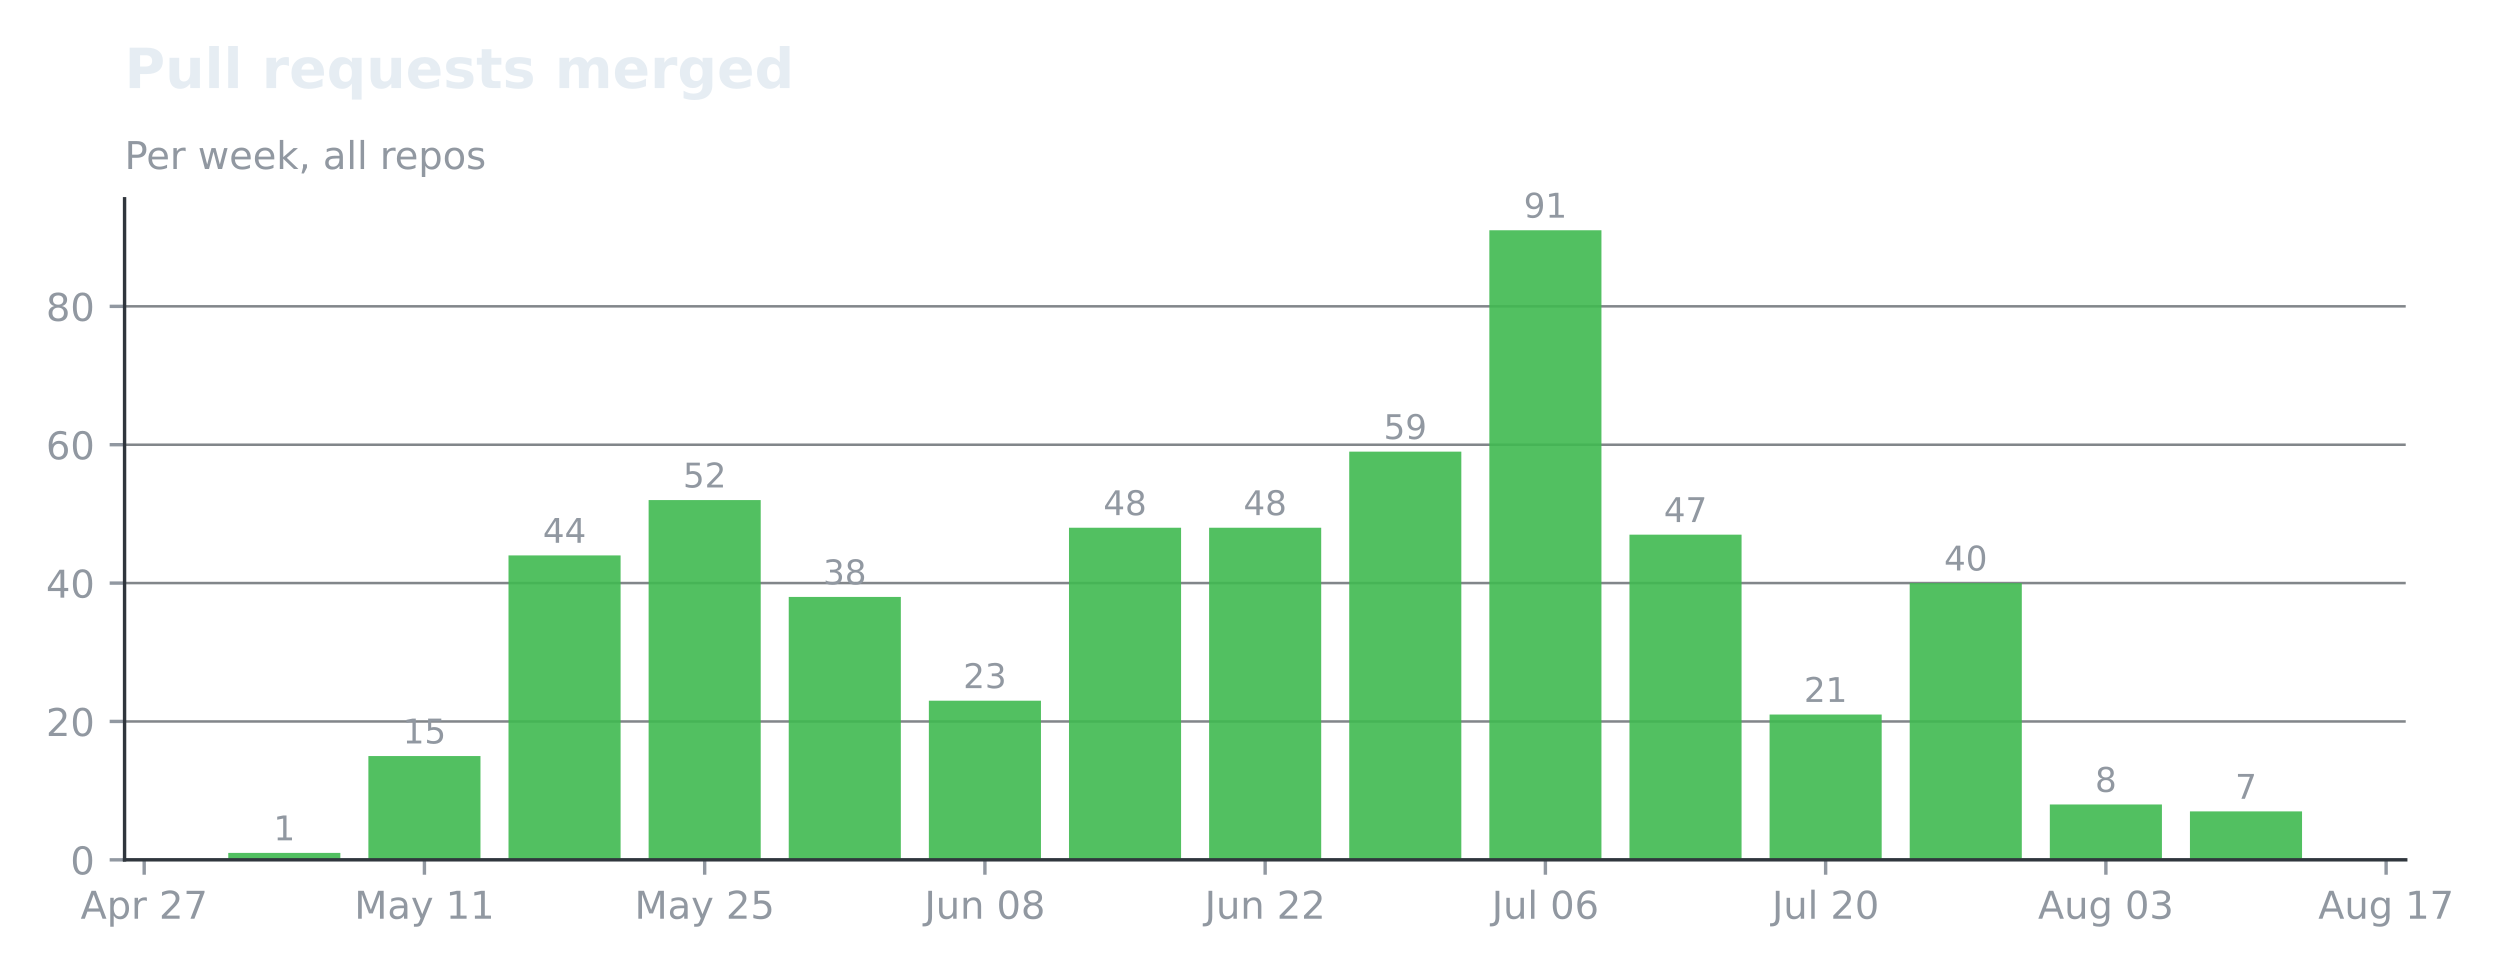
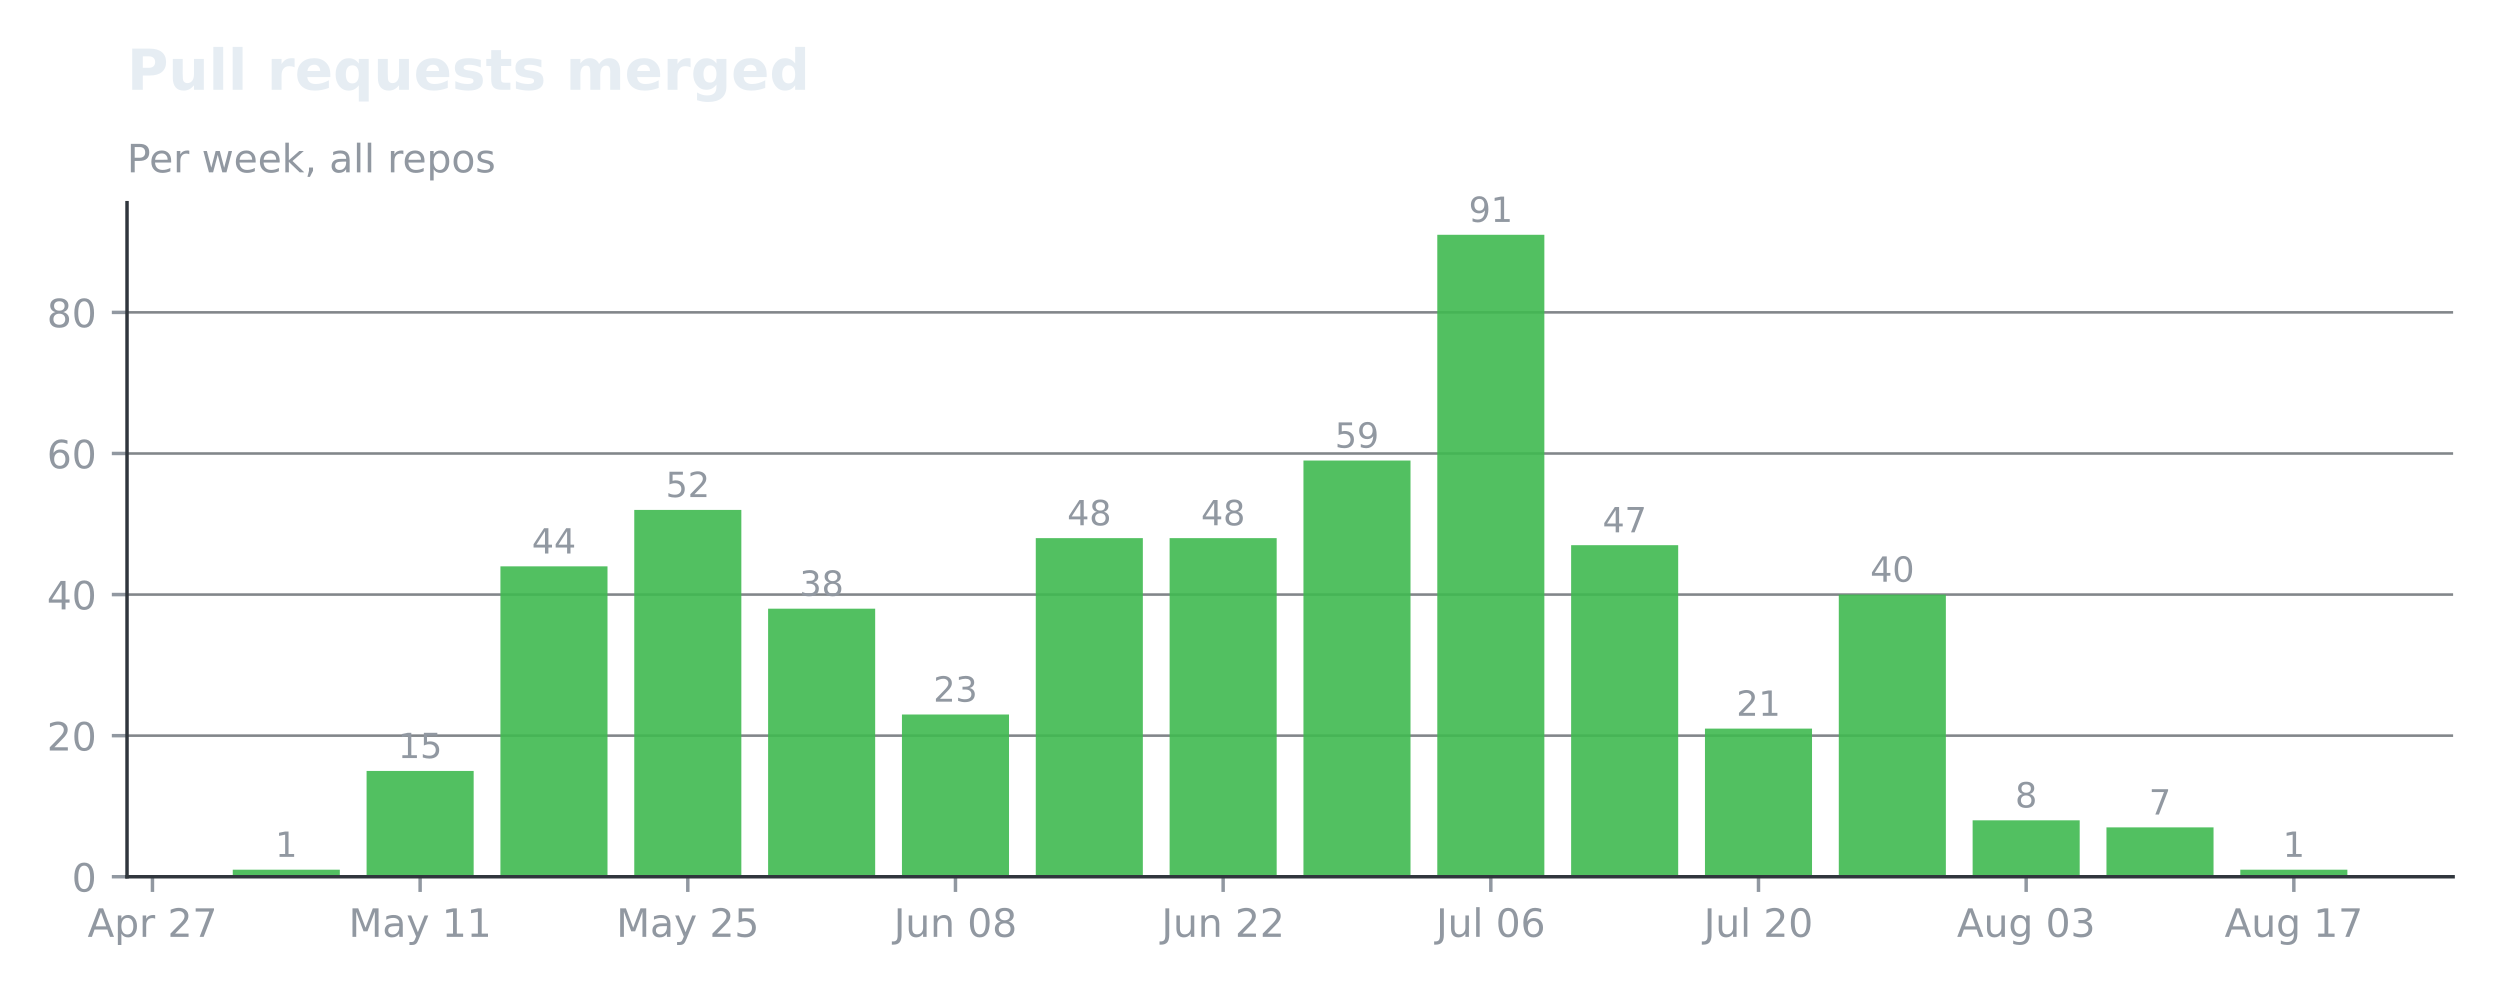
- <svg xmlns="http://www.w3.org/2000/svg" xmlns:xlink="http://www.w3.org/1999/xlink" width="587.069pt" height="228.711pt" viewBox="0 0 587.069 228.711" version="1.1">
+ <svg xmlns="http://www.w3.org/2000/svg" xmlns:xlink="http://www.w3.org/1999/xlink" width="575.732pt" height="228.711pt" viewBox="0 0 575.732 228.711" version="1.1">
  <defs>
    <style type="text/css">*{stroke-linejoin: round; stroke-linecap: butt}</style>
  </defs>
  <g id="figure_1">
    <g id="patch_1">
-       <path d="M 0 228.711  L 587.069 228.711  L 587.069 -0  L 0 -0  L 0 228.711  z " style="fill: none; opacity: 0" />
+       <path d="M 0 228.711  L 575.732 228.711  L 575.732 -0  L 0 -0  L 0 228.711  z " style="fill: none; opacity: 0" />
    </g>
    <g id="axes_1">
      <g id="patch_2">
        <path d="M 29.253 201.91  L 564.933 201.91  L 564.933 46.678  L 29.253 46.678  L 29.253 201.91  z " style="fill: none" />
      </g>
      <g id="matplotlib.axis_1">
        <g id="xtick_1">
          <g id="line2d_1">
            <defs>
-               <path id="m29faa9565e" d="M 0 0  L 0 3.5  " style="stroke: #9198a1; stroke-width: 0.8" />
+               <path id="me2366f4840" d="M 0 0  L 0 3.5  " style="stroke: #9198a1; stroke-width: 0.8" />
            </defs>
            <g>
-               <use xlink:href="#m29faa9565e" x="33.859" y="201.91" style="fill: #9198a1; stroke: #9198a1; stroke-width: 0.8" />
+               <use xlink:href="#me2366f4840" x="35.109" y="201.91" style="fill: #9198a1; stroke: #9198a1; stroke-width: 0.8" />
            </g>
          </g>
          <g id="text_1">
-             <g style="fill: #9198a1" transform="translate(18.91768 215.7479) scale(0.09 -0.09)">
+             <g style="fill: #9198a1" transform="translate(20.1672 215.7479) scale(0.09 -0.09)">
              <defs>
                <path id="DejaVuSans-24" d="M 2188 4044  L 1331 1722  L 3047 1722  L 2188 4044  z M 1831 4666  L 2547 4666  L 4325 0  L 3669 0  L 3244 1197  L 1141 1197  L 716 0  L 50 0  L 1831 4666  z " transform="scale(0.015625)" />
                <path id="DejaVuSans-53" d="M 1159 525  L 1159 -1331  L 581 -1331  L 581 3500  L 1159 3500  L 1159 2969  Q 1341 3281 1617 3432  Q 1894 3584 2278 3584  Q 2916 3584 3314 3078  Q 3713 2572 3713 1747  Q 3713 922 3314 415  Q 2916 -91 2278 -91  Q 1894 -91 1617 61  Q 1341 213 1159 525  z M 3116 1747  Q 3116 2381 2855 2742  Q 2594 3103 2138 3103  Q 1681 3103 1420 2742  Q 1159 2381 1159 1747  Q 1159 1113 1420 752  Q 1681 391 2138 391  Q 2594 391 2855 752  Q 3116 1113 3116 1747  z " transform="scale(0.015625)" />
                <path id="DejaVuSans-55" d="M 2631 2963  Q 2534 3019 2420 3045  Q 2306 3072 2169 3072  Q 1681 3072 1420 2755  Q 1159 2438 1159 1844  L 1159 0  L 581 0  L 581 3500  L 1159 3500  L 1159 2956  Q 1341 3275 1631 3429  Q 1922 3584 2338 3584  Q 2397 3584 2469 3576  Q 2541 3569 2628 3553  L 2631 2963  z " transform="scale(0.015625)" />
                <path id="DejaVuSans-3" transform="scale(0.015625)" />
                <path id="DejaVuSans-15" d="M 1228 531  L 3431 531  L 3431 0  L 469 0  L 469 531  Q 828 903 1448 1529  Q 2069 2156 2228 2338  Q 2531 2678 2651 2914  Q 2772 3150 2772 3378  Q 2772 3750 2511 3984  Q 2250 4219 1831 4219  Q 1534 4219 1204 4116  Q 875 4013 500 3803  L 500 4441  Q 881 4594 1212 4672  Q 1544 4750 1819 4750  Q 2544 4750 2975 4387  Q 3406 4025 3406 3419  Q 3406 3131 3298 2873  Q 3191 2616 2906 2266  Q 2828 2175 2409 1742  Q 1991 1309 1228 531  z " transform="scale(0.015625)" />
                <path id="DejaVuSans-1a" d="M 525 4666  L 3525 4666  L 3525 4397  L 1831 0  L 1172 0  L 2766 4134  L 525 4134  L 525 4666  z " transform="scale(0.015625)" />
              </defs>
              <use xlink:href="#DejaVuSans-24" />
              <use xlink:href="#DejaVuSans-53" transform="translate(68.40625 0)" />
              <use xlink:href="#DejaVuSans-55" transform="translate(131.8906 0)" />
              <use xlink:href="#DejaVuSans-3" transform="translate(173 0)" />
              <use xlink:href="#DejaVuSans-15" transform="translate(204.7812 0)" />
              <use xlink:href="#DejaVuSans-1a" transform="translate(268.4062 0)" />
            </g>
          </g>
        </g>
        <g id="xtick_2">
          <g id="line2d_2">
            <g>
-               <use xlink:href="#m29faa9565e" x="99.667" y="201.91" style="fill: #9198a1; stroke: #9198a1; stroke-width: 0.8" />
+               <use xlink:href="#me2366f4840" x="96.752" y="201.91" style="fill: #9198a1; stroke: #9198a1; stroke-width: 0.8" />
            </g>
          </g>
          <g id="text_2">
-             <g style="fill: #9198a1" transform="translate(83.20728 215.7479) scale(0.09 -0.09)">
+             <g style="fill: #9198a1" transform="translate(80.29172 215.7479) scale(0.09 -0.09)">
              <defs>
                <path id="DejaVuSans-30" d="M 628 4666  L 1569 4666  L 2759 1491  L 3956 4666  L 4897 4666  L 4897 0  L 4281 0  L 4281 4097  L 3078 897  L 2444 897  L 1241 4097  L 1241 0  L 628 0  L 628 4666  z " transform="scale(0.015625)" />
                <path id="DejaVuSans-44" d="M 2194 1759  Q 1497 1759 1228 1600  Q 959 1441 959 1056  Q 959 750 1161 570  Q 1363 391 1709 391  Q 2188 391 2477 730  Q 2766 1069 2766 1631  L 2766 1759  L 2194 1759  z M 3341 1997  L 3341 0  L 2766 0  L 2766 531  Q 2569 213 2275 61  Q 1981 -91 1556 -91  Q 1019 -91 701 211  Q 384 513 384 1019  Q 384 1609 779 1909  Q 1175 2209 1959 2209  L 2766 2209  L 2766 2266  Q 2766 2663 2505 2880  Q 2244 3097 1772 3097  Q 1472 3097 1187 3025  Q 903 2953 641 2809  L 641 3341  Q 956 3463 1253 3523  Q 1550 3584 1831 3584  Q 2591 3584 2966 3190  Q 3341 2797 3341 1997  z " transform="scale(0.015625)" />
                <path id="DejaVuSans-5c" d="M 2059 -325  Q 1816 -950 1584 -1140  Q 1353 -1331 966 -1331  L 506 -1331  L 506 -850  L 844 -850  Q 1081 -850 1212 -737  Q 1344 -625 1503 -206  L 1606 56  L 191 3500  L 800 3500  L 1894 763  L 2988 3500  L 3597 3500  L 2059 -325  z " transform="scale(0.015625)" />
                <path id="DejaVuSans-14" d="M 794 531  L 1825 531  L 1825 4091  L 703 3866  L 703 4441  L 1819 4666  L 2450 4666  L 2450 531  L 3481 531  L 3481 0  L 794 0  L 794 531  z " transform="scale(0.015625)" />
              </defs>
              <use xlink:href="#DejaVuSans-30" />
              <use xlink:href="#DejaVuSans-44" transform="translate(86.28125 0)" />
              <use xlink:href="#DejaVuSans-5c" transform="translate(147.5625 0)" />
              <use xlink:href="#DejaVuSans-3" transform="translate(206.75 0)" />
              <use xlink:href="#DejaVuSans-14" transform="translate(238.5312 0)" />
              <use xlink:href="#DejaVuSans-14" transform="translate(302.1562 0)" />
            </g>
          </g>
        </g>
        <g id="xtick_3">
          <g id="line2d_3">
            <g>
-               <use xlink:href="#m29faa9565e" x="165.476" y="201.91" style="fill: #9198a1; stroke: #9198a1; stroke-width: 0.8" />
+               <use xlink:href="#me2366f4840" x="158.395" y="201.91" style="fill: #9198a1; stroke: #9198a1; stroke-width: 0.8" />
            </g>
          </g>
          <g id="text_3">
-             <g style="fill: #9198a1" transform="translate(149.0156 215.7479) scale(0.09 -0.09)">
+             <g style="fill: #9198a1" transform="translate(141.935 215.7479) scale(0.09 -0.09)">
              <defs>
                <path id="DejaVuSans-18" d="M 691 4666  L 3169 4666  L 3169 4134  L 1269 4134  L 1269 2991  Q 1406 3038 1543 3061  Q 1681 3084 1819 3084  Q 2600 3084 3056 2656  Q 3513 2228 3513 1497  Q 3513 744 3044 326  Q 2575 -91 1722 -91  Q 1428 -91 1123 -41  Q 819 9 494 109  L 494 744  Q 775 591 1075 516  Q 1375 441 1709 441  Q 2250 441 2565 725  Q 2881 1009 2881 1497  Q 2881 1984 2565 2268  Q 2250 2553 1709 2553  Q 1456 2553 1204 2497  Q 953 2441 691 2322  L 691 4666  z " transform="scale(0.015625)" />
              </defs>
              <use xlink:href="#DejaVuSans-30" />
              <use xlink:href="#DejaVuSans-44" transform="translate(86.28125 0)" />
              <use xlink:href="#DejaVuSans-5c" transform="translate(147.5625 0)" />
              <use xlink:href="#DejaVuSans-3" transform="translate(206.75 0)" />
              <use xlink:href="#DejaVuSans-15" transform="translate(238.5312 0)" />
              <use xlink:href="#DejaVuSans-18" transform="translate(302.1562 0)" />
            </g>
          </g>
        </g>
        <g id="xtick_4">
          <g id="line2d_4">
            <g>
-               <use xlink:href="#m29faa9565e" x="231.284" y="201.91" style="fill: #9198a1; stroke: #9198a1; stroke-width: 0.8" />
+               <use xlink:href="#me2366f4840" x="220.038" y="201.91" style="fill: #9198a1; stroke: #9198a1; stroke-width: 0.8" />
            </g>
          </g>
          <g id="text_4">
-             <g style="fill: #9198a1" transform="translate(217.0965 215.7479) scale(0.09 -0.09)">
+             <g style="fill: #9198a1" transform="translate(205.8508 215.7479) scale(0.09 -0.09)">
              <defs>
                <path id="DejaVuSans-2d" d="M 628 4666  L 1259 4666  L 1259 325  Q 1259 -519 939 -900  Q 619 -1281 -91 -1281  L -331 -1281  L -331 -750  L -134 -750  Q 284 -750 456 -515  Q 628 -281 628 325  L 628 4666  z " transform="scale(0.015625)" />
                <path id="DejaVuSans-58" d="M 544 1381  L 544 3500  L 1119 3500  L 1119 1403  Q 1119 906 1312 657  Q 1506 409 1894 409  Q 2359 409 2629 706  Q 2900 1003 2900 1516  L 2900 3500  L 3475 3500  L 3475 0  L 2900 0  L 2900 538  Q 2691 219 2414 64  Q 2138 -91 1772 -91  Q 1169 -91 856 284  Q 544 659 544 1381  z M 1991 3584  L 1991 3584  z " transform="scale(0.015625)" />
                <path id="DejaVuSans-51" d="M 3513 2113  L 3513 0  L 2938 0  L 2938 2094  Q 2938 2591 2744 2837  Q 2550 3084 2163 3084  Q 1697 3084 1428 2787  Q 1159 2491 1159 1978  L 1159 0  L 581 0  L 581 3500  L 1159 3500  L 1159 2956  Q 1366 3272 1645 3428  Q 1925 3584 2291 3584  Q 2894 3584 3203 3211  Q 3513 2838 3513 2113  z " transform="scale(0.015625)" />
                <path id="DejaVuSans-13" d="M 2034 4250  Q 1547 4250 1301 3770  Q 1056 3291 1056 2328  Q 1056 1369 1301 889  Q 1547 409 2034 409  Q 2525 409 2770 889  Q 3016 1369 3016 2328  Q 3016 3291 2770 3770  Q 2525 4250 2034 4250  z M 2034 4750  Q 2819 4750 3233 4129  Q 3647 3509 3647 2328  Q 3647 1150 3233 529  Q 2819 -91 2034 -91  Q 1250 -91 836 529  Q 422 1150 422 2328  Q 422 3509 836 4129  Q 1250 4750 2034 4750  z " transform="scale(0.015625)" />
                <path id="DejaVuSans-1b" d="M 2034 2216  Q 1584 2216 1326 1975  Q 1069 1734 1069 1313  Q 1069 891 1326 650  Q 1584 409 2034 409  Q 2484 409 2743 651  Q 3003 894 3003 1313  Q 3003 1734 2745 1975  Q 2488 2216 2034 2216  z M 1403 2484  Q 997 2584 770 2862  Q 544 3141 544 3541  Q 544 4100 942 4425  Q 1341 4750 2034 4750  Q 2731 4750 3128 4425  Q 3525 4100 3525 3541  Q 3525 3141 3298 2862  Q 3072 2584 2669 2484  Q 3125 2378 3379 2068  Q 3634 1759 3634 1313  Q 3634 634 3220 271  Q 2806 -91 2034 -91  Q 1263 -91 848 271  Q 434 634 434 1313  Q 434 1759 690 2068  Q 947 2378 1403 2484  z M 1172 3481  Q 1172 3119 1398 2916  Q 1625 2713 2034 2713  Q 2441 2713 2670 2916  Q 2900 3119 2900 3481  Q 2900 3844 2670 4047  Q 2441 4250 2034 4250  Q 1625 4250 1398 4047  Q 1172 3844 1172 3481  z " transform="scale(0.015625)" />
              </defs>
              <use xlink:href="#DejaVuSans-2d" />
              <use xlink:href="#DejaVuSans-58" transform="translate(29.5 0)" />
              <use xlink:href="#DejaVuSans-51" transform="translate(92.875 0)" />
              <use xlink:href="#DejaVuSans-3" transform="translate(156.25 0)" />
              <use xlink:href="#DejaVuSans-13" transform="translate(188.0312 0)" />
              <use xlink:href="#DejaVuSans-1b" transform="translate(251.6562 0)" />
            </g>
          </g>
        </g>
        <g id="xtick_5">
          <g id="line2d_5">
            <g>
-               <use xlink:href="#m29faa9565e" x="297.092" y="201.91" style="fill: #9198a1; stroke: #9198a1; stroke-width: 0.8" />
+               <use xlink:href="#me2366f4840" x="281.682" y="201.91" style="fill: #9198a1; stroke: #9198a1; stroke-width: 0.8" />
            </g>
          </g>
          <g id="text_5">
-             <g style="fill: #9198a1" transform="translate(282.9048 215.7479) scale(0.09 -0.09)">
+             <g style="fill: #9198a1" transform="translate(267.494 215.7479) scale(0.09 -0.09)">
              <use xlink:href="#DejaVuSans-2d" />
              <use xlink:href="#DejaVuSans-58" transform="translate(29.5 0)" />
              <use xlink:href="#DejaVuSans-51" transform="translate(92.875 0)" />
              <use xlink:href="#DejaVuSans-3" transform="translate(156.25 0)" />
              <use xlink:href="#DejaVuSans-15" transform="translate(188.0312 0)" />
              <use xlink:href="#DejaVuSans-15" transform="translate(251.6562 0)" />
            </g>
          </g>
        </g>
        <g id="xtick_6">
          <g id="line2d_6">
            <g>
-               <use xlink:href="#m29faa9565e" x="362.901" y="201.91" style="fill: #9198a1; stroke: #9198a1; stroke-width: 0.8" />
+               <use xlink:href="#me2366f4840" x="343.325" y="201.91" style="fill: #9198a1; stroke: #9198a1; stroke-width: 0.8" />
            </g>
          </g>
          <g id="text_6">
-             <g style="fill: #9198a1" transform="translate(350.3149 215.7486) scale(0.09 -0.09)">
+             <g style="fill: #9198a1" transform="translate(330.739 215.7486) scale(0.09 -0.09)">
              <defs>
                <path id="DejaVuSans-4f" d="M 603 4863  L 1178 4863  L 1178 0  L 603 0  L 603 4863  z " transform="scale(0.015625)" />
                <path id="DejaVuSans-19" d="M 2113 2584  Q 1688 2584 1439 2293  Q 1191 2003 1191 1497  Q 1191 994 1439 701  Q 1688 409 2113 409  Q 2538 409 2786 701  Q 3034 994 3034 1497  Q 3034 2003 2786 2293  Q 2538 2584 2113 2584  z M 3366 4563  L 3366 3988  Q 3128 4100 2886 4159  Q 2644 4219 2406 4219  Q 1781 4219 1451 3797  Q 1122 3375 1075 2522  Q 1259 2794 1537 2939  Q 1816 3084 2150 3084  Q 2853 3084 3261 2657  Q 3669 2231 3669 1497  Q 3669 778 3244 343  Q 2819 -91 2113 -91  Q 1303 -91 875 529  Q 447 1150 447 2328  Q 447 3434 972 4092  Q 1497 4750 2381 4750  Q 2619 4750 2861 4703  Q 3103 4656 3366 4563  z " transform="scale(0.015625)" />
              </defs>
              <use xlink:href="#DejaVuSans-2d" />
              <use xlink:href="#DejaVuSans-58" transform="translate(29.5 0)" />
              <use xlink:href="#DejaVuSans-4f" transform="translate(92.875 0)" />
              <use xlink:href="#DejaVuSans-3" transform="translate(120.6562 0)" />
              <use xlink:href="#DejaVuSans-13" transform="translate(152.4375 0)" />
              <use xlink:href="#DejaVuSans-19" transform="translate(216.0625 0)" />
            </g>
          </g>
        </g>
        <g id="xtick_7">
          <g id="line2d_7">
            <g>
-               <use xlink:href="#m29faa9565e" x="428.709" y="201.91" style="fill: #9198a1; stroke: #9198a1; stroke-width: 0.8" />
+               <use xlink:href="#me2366f4840" x="404.968" y="201.91" style="fill: #9198a1; stroke: #9198a1; stroke-width: 0.8" />
            </g>
          </g>
          <g id="text_7">
-             <g style="fill: #9198a1" transform="translate(416.1233 215.7486) scale(0.09 -0.09)">
+             <g style="fill: #9198a1" transform="translate(392.3823 215.7486) scale(0.09 -0.09)">
              <use xlink:href="#DejaVuSans-2d" />
              <use xlink:href="#DejaVuSans-58" transform="translate(29.5 0)" />
              <use xlink:href="#DejaVuSans-4f" transform="translate(92.875 0)" />
              <use xlink:href="#DejaVuSans-3" transform="translate(120.6562 0)" />
              <use xlink:href="#DejaVuSans-15" transform="translate(152.4375 0)" />
              <use xlink:href="#DejaVuSans-13" transform="translate(216.0625 0)" />
            </g>
          </g>
        </g>
        <g id="xtick_8">
          <g id="line2d_8">
            <g>
-               <use xlink:href="#m29faa9565e" x="494.518" y="201.91" style="fill: #9198a1; stroke: #9198a1; stroke-width: 0.8" />
+               <use xlink:href="#me2366f4840" x="466.611" y="201.91" style="fill: #9198a1; stroke: #9198a1; stroke-width: 0.8" />
            </g>
          </g>
          <g id="text_8">
-             <g style="fill: #9198a1" transform="translate(478.5742 215.7479) scale(0.09 -0.09)">
+             <g style="fill: #9198a1" transform="translate(450.6681 215.7479) scale(0.09 -0.09)">
              <defs>
                <path id="DejaVuSans-4a" d="M 2906 1791  Q 2906 2416 2648 2759  Q 2391 3103 1925 3103  Q 1463 3103 1205 2759  Q 947 2416 947 1791  Q 947 1169 1205 825  Q 1463 481 1925 481  Q 2391 481 2648 825  Q 2906 1169 2906 1791  z M 3481 434  Q 3481 -459 3084 -895  Q 2688 -1331 1869 -1331  Q 1566 -1331 1297 -1286  Q 1028 -1241 775 -1147  L 775 -588  Q 1028 -725 1275 -790  Q 1522 -856 1778 -856  Q 2344 -856 2625 -561  Q 2906 -266 2906 331  L 2906 616  Q 2728 306 2450 153  Q 2172 0 1784 0  Q 1141 0 747 490  Q 353 981 353 1791  Q 353 2603 747 3093  Q 1141 3584 1784 3584  Q 2172 3584 2450 3431  Q 2728 3278 2906 2969  L 2906 3500  L 3481 3500  L 3481 434  z " transform="scale(0.015625)" />
                <path id="DejaVuSans-16" d="M 2597 2516  Q 3050 2419 3304 2112  Q 3559 1806 3559 1356  Q 3559 666 3084 287  Q 2609 -91 1734 -91  Q 1441 -91 1130 -33  Q 819 25 488 141  L 488 750  Q 750 597 1062 519  Q 1375 441 1716 441  Q 2309 441 2620 675  Q 2931 909 2931 1356  Q 2931 1769 2642 2001  Q 2353 2234 1838 2234  L 1294 2234  L 1294 2753  L 1863 2753  Q 2328 2753 2575 2939  Q 2822 3125 2822 3475  Q 2822 3834 2567 4026  Q 2313 4219 1838 4219  Q 1578 4219 1281 4162  Q 984 4106 628 3988  L 628 4550  Q 988 4650 1302 4700  Q 1616 4750 1894 4750  Q 2613 4750 3031 4423  Q 3450 4097 3450 3541  Q 3450 3153 3228 2886  Q 3006 2619 2597 2516  z " transform="scale(0.015625)" />
              </defs>
              <use xlink:href="#DejaVuSans-24" />
              <use xlink:href="#DejaVuSans-58" transform="translate(68.40625 0)" />
              <use xlink:href="#DejaVuSans-4a" transform="translate(131.7812 0)" />
              <use xlink:href="#DejaVuSans-3" transform="translate(195.2656 0)" />
              <use xlink:href="#DejaVuSans-13" transform="translate(227.0469 0)" />
              <use xlink:href="#DejaVuSans-16" transform="translate(290.6719 0)" />
            </g>
          </g>
        </g>
        <g id="xtick_9">
          <g id="line2d_9">
            <g>
-               <use xlink:href="#m29faa9565e" x="560.326" y="201.91" style="fill: #9198a1; stroke: #9198a1; stroke-width: 0.8" />
+               <use xlink:href="#me2366f4840" x="528.255" y="201.91" style="fill: #9198a1; stroke: #9198a1; stroke-width: 0.8" />
            </g>
          </g>
          <g id="text_9">
-             <g style="fill: #9198a1" transform="translate(544.3826 215.7479) scale(0.09 -0.09)">
+             <g style="fill: #9198a1" transform="translate(512.3114 215.7479) scale(0.09 -0.09)">
              <use xlink:href="#DejaVuSans-24" />
              <use xlink:href="#DejaVuSans-58" transform="translate(68.40625 0)" />
              <use xlink:href="#DejaVuSans-4a" transform="translate(131.7812 0)" />
              <use xlink:href="#DejaVuSans-3" transform="translate(195.2656 0)" />
              <use xlink:href="#DejaVuSans-14" transform="translate(227.0469 0)" />
              <use xlink:href="#DejaVuSans-1a" transform="translate(290.6719 0)" />
            </g>
          </g>
        </g>
      </g>
      <g id="matplotlib.axis_2">
        <g id="ytick_1">
          <g id="line2d_10">
-             <path d="M 29.253 201.91  L 564.933 201.91  " clip-path="url(#pb35465628c)" style="fill: none; stroke: #30363d; stroke-opacity: 0.6; stroke-width: 0.6; stroke-linecap: square" />
+             <path d="M 29.253 201.91  L 564.933 201.91  " clip-path="url(#pc463187184)" style="fill: none; stroke: #30363d; stroke-opacity: 0.6; stroke-width: 0.6; stroke-linecap: square" />
          </g>
          <g id="line2d_11">
            <defs>
-               <path id="mc1235c51d6" d="M 0 0  L -3.5 0  " style="stroke: #9198a1; stroke-width: 0.8" />
+               <path id="m1d7f297072" d="M 0 0  L -3.5 0  " style="stroke: #9198a1; stroke-width: 0.8" />
            </defs>
            <g>
-               <use xlink:href="#mc1235c51d6" x="29.253" y="201.91" style="fill: #9198a1; stroke: #9198a1; stroke-width: 0.8" />
+               <use xlink:href="#m1d7f297072" x="29.253" y="201.91" style="fill: #9198a1; stroke: #9198a1; stroke-width: 0.8" />
            </g>
          </g>
          <g id="text_10">
            <g style="fill: #9198a1" transform="translate(16.52625 205.3289) scale(0.09 -0.09)">
              <use xlink:href="#DejaVuSans-13" />
            </g>
          </g>
        </g>
        <g id="ytick_2">
          <g id="line2d_12">
-             <path d="M 29.253 169.418  L 564.933 169.418  " clip-path="url(#pb35465628c)" style="fill: none; stroke: #30363d; stroke-opacity: 0.6; stroke-width: 0.6; stroke-linecap: square" />
+             <path d="M 29.253 169.418  L 564.933 169.418  " clip-path="url(#pc463187184)" style="fill: none; stroke: #30363d; stroke-opacity: 0.6; stroke-width: 0.6; stroke-linecap: square" />
          </g>
          <g id="line2d_13">
            <g>
-               <use xlink:href="#mc1235c51d6" x="29.253" y="169.418" style="fill: #9198a1; stroke: #9198a1; stroke-width: 0.8" />
+               <use xlink:href="#m1d7f297072" x="29.253" y="169.418" style="fill: #9198a1; stroke: #9198a1; stroke-width: 0.8" />
            </g>
          </g>
          <g id="text_11">
            <g style="fill: #9198a1" transform="translate(10.8 172.8366) scale(0.09 -0.09)">
              <use xlink:href="#DejaVuSans-15" />
              <use xlink:href="#DejaVuSans-13" transform="translate(63.625 0)" />
            </g>
          </g>
        </g>
        <g id="ytick_3">
          <g id="line2d_14">
-             <path d="M 29.253 136.925  L 564.933 136.925  " clip-path="url(#pb35465628c)" style="fill: none; stroke: #30363d; stroke-opacity: 0.6; stroke-width: 0.6; stroke-linecap: square" />
+             <path d="M 29.253 136.925  L 564.933 136.925  " clip-path="url(#pc463187184)" style="fill: none; stroke: #30363d; stroke-opacity: 0.6; stroke-width: 0.6; stroke-linecap: square" />
          </g>
          <g id="line2d_15">
            <g>
-               <use xlink:href="#mc1235c51d6" x="29.253" y="136.925" style="fill: #9198a1; stroke: #9198a1; stroke-width: 0.8" />
+               <use xlink:href="#m1d7f297072" x="29.253" y="136.925" style="fill: #9198a1; stroke: #9198a1; stroke-width: 0.8" />
            </g>
          </g>
          <g id="text_12">
            <g style="fill: #9198a1" transform="translate(10.8 140.3443) scale(0.09 -0.09)">
              <defs>
                <path id="DejaVuSans-17" d="M 2419 4116  L 825 1625  L 2419 1625  L 2419 4116  z M 2253 4666  L 3047 4666  L 3047 1625  L 3713 1625  L 3713 1100  L 3047 1100  L 3047 0  L 2419 0  L 2419 1100  L 313 1100  L 313 1709  L 2253 4666  z " transform="scale(0.015625)" />
              </defs>
              <use xlink:href="#DejaVuSans-17" />
              <use xlink:href="#DejaVuSans-13" transform="translate(63.625 0)" />
            </g>
          </g>
        </g>
        <g id="ytick_4">
          <g id="line2d_16">
-             <path d="M 29.253 104.433  L 564.933 104.433  " clip-path="url(#pb35465628c)" style="fill: none; stroke: #30363d; stroke-opacity: 0.6; stroke-width: 0.6; stroke-linecap: square" />
+             <path d="M 29.253 104.433  L 564.933 104.433  " clip-path="url(#pc463187184)" style="fill: none; stroke: #30363d; stroke-opacity: 0.6; stroke-width: 0.6; stroke-linecap: square" />
          </g>
          <g id="line2d_17">
            <g>
-               <use xlink:href="#mc1235c51d6" x="29.253" y="104.433" style="fill: #9198a1; stroke: #9198a1; stroke-width: 0.8" />
+               <use xlink:href="#m1d7f297072" x="29.253" y="104.433" style="fill: #9198a1; stroke: #9198a1; stroke-width: 0.8" />
            </g>
          </g>
          <g id="text_13">
            <g style="fill: #9198a1" transform="translate(10.8 107.852) scale(0.09 -0.09)">
              <use xlink:href="#DejaVuSans-19" />
              <use xlink:href="#DejaVuSans-13" transform="translate(63.625 0)" />
            </g>
          </g>
        </g>
        <g id="ytick_5">
          <g id="line2d_18">
-             <path d="M 29.253 71.941  L 564.933 71.941  " clip-path="url(#pb35465628c)" style="fill: none; stroke: #30363d; stroke-opacity: 0.6; stroke-width: 0.6; stroke-linecap: square" />
+             <path d="M 29.253 71.941  L 564.933 71.941  " clip-path="url(#pc463187184)" style="fill: none; stroke: #30363d; stroke-opacity: 0.6; stroke-width: 0.6; stroke-linecap: square" />
          </g>
          <g id="line2d_19">
            <g>
-               <use xlink:href="#mc1235c51d6" x="29.253" y="71.941" style="fill: #9198a1; stroke: #9198a1; stroke-width: 0.8" />
+               <use xlink:href="#m1d7f297072" x="29.253" y="71.941" style="fill: #9198a1; stroke: #9198a1; stroke-width: 0.8" />
            </g>
          </g>
          <g id="text_14">
            <g style="fill: #9198a1" transform="translate(10.8 75.35968) scale(0.09 -0.09)">
              <use xlink:href="#DejaVuSans-1b" />
              <use xlink:href="#DejaVuSans-13" transform="translate(63.625 0)" />
            </g>
          </g>
        </g>
      </g>
      <g id="patch_3">
-         <path d="M 53.602 201.91  L 79.925 201.91  L 79.925 200.285  L 53.602 200.285  z " clip-path="url(#pb35465628c)" style="fill: #3fb950; opacity: 0.9" />
+         <path d="M 53.602 201.91  L 78.259 201.91  L 78.259 200.285  L 53.602 200.285  z " clip-path="url(#pc463187184)" style="fill: #3fb950; opacity: 0.9" />
      </g>
      <g id="patch_4">
-         <path d="M 86.506 201.91  L 112.829 201.91  L 112.829 177.541  L 86.506 177.541  z " clip-path="url(#pb35465628c)" style="fill: #3fb950; opacity: 0.9" />
+         <path d="M 84.423 201.91  L 109.081 201.91  L 109.081 177.541  L 84.423 177.541  z " clip-path="url(#pc463187184)" style="fill: #3fb950; opacity: 0.9" />
      </g>
      <g id="patch_5">
-         <path d="M 119.41 201.91  L 145.733 201.91  L 145.733 130.427  L 119.41 130.427  z " clip-path="url(#pb35465628c)" style="fill: #3fb950; opacity: 0.9" />
+         <path d="M 115.245 201.91  L 139.902 201.91  L 139.902 130.427  L 115.245 130.427  z " clip-path="url(#pc463187184)" style="fill: #3fb950; opacity: 0.9" />
      </g>
      <g id="patch_6">
-         <path d="M 152.314 201.91  L 178.637 201.91  L 178.637 117.43  L 152.314 117.43  z " clip-path="url(#pb35465628c)" style="fill: #3fb950; opacity: 0.9" />
+         <path d="M 146.066 201.91  L 170.724 201.91  L 170.724 117.43  L 146.066 117.43  z " clip-path="url(#pc463187184)" style="fill: #3fb950; opacity: 0.9" />
      </g>
      <g id="patch_7">
-         <path d="M 185.218 201.91  L 211.542 201.91  L 211.542 140.175  L 185.218 140.175  z " clip-path="url(#pb35465628c)" style="fill: #3fb950; opacity: 0.9" />
+         <path d="M 176.888 201.91  L 201.545 201.91  L 201.545 140.175  L 176.888 140.175  z " clip-path="url(#pc463187184)" style="fill: #3fb950; opacity: 0.9" />
      </g>
      <g id="patch_8">
-         <path d="M 218.122 201.91  L 244.446 201.91  L 244.446 164.544  L 218.122 164.544  z " clip-path="url(#pb35465628c)" style="fill: #3fb950; opacity: 0.9" />
+         <path d="M 207.71 201.91  L 232.367 201.91  L 232.367 164.544  L 207.71 164.544  z " clip-path="url(#pc463187184)" style="fill: #3fb950; opacity: 0.9" />
      </g>
      <g id="patch_9">
-         <path d="M 251.027 201.91  L 277.35 201.91  L 277.35 123.928  L 251.027 123.928  z " clip-path="url(#pb35465628c)" style="fill: #3fb950; opacity: 0.9" />
+         <path d="M 238.531 201.91  L 263.189 201.91  L 263.189 123.928  L 238.531 123.928  z " clip-path="url(#pc463187184)" style="fill: #3fb950; opacity: 0.9" />
      </g>
      <g id="patch_10">
-         <path d="M 283.931 201.91  L 310.254 201.91  L 310.254 123.928  L 283.931 123.928  z " clip-path="url(#pb35465628c)" style="fill: #3fb950; opacity: 0.9" />
+         <path d="M 269.353 201.91  L 294.01 201.91  L 294.01 123.928  L 269.353 123.928  z " clip-path="url(#pc463187184)" style="fill: #3fb950; opacity: 0.9" />
      </g>
      <g id="patch_11">
-         <path d="M 316.835 201.91  L 343.158 201.91  L 343.158 106.058  L 316.835 106.058  z " clip-path="url(#pb35465628c)" style="fill: #3fb950; opacity: 0.9" />
+         <path d="M 300.175 201.91  L 324.832 201.91  L 324.832 106.058  L 300.175 106.058  z " clip-path="url(#pc463187184)" style="fill: #3fb950; opacity: 0.9" />
      </g>
      <g id="patch_12">
-         <path d="M 349.739 201.91  L 376.063 201.91  L 376.063 54.07  L 349.739 54.07  z " clip-path="url(#pb35465628c)" style="fill: #3fb950; opacity: 0.9" />
+         <path d="M 330.996 201.91  L 355.654 201.91  L 355.654 54.07  L 330.996 54.07  z " clip-path="url(#pc463187184)" style="fill: #3fb950; opacity: 0.9" />
      </g>
      <g id="patch_13">
-         <path d="M 382.643 201.91  L 408.967 201.91  L 408.967 125.553  L 382.643 125.553  z " clip-path="url(#pb35465628c)" style="fill: #3fb950; opacity: 0.9" />
+         <path d="M 361.818 201.91  L 386.475 201.91  L 386.475 125.553  L 361.818 125.553  z " clip-path="url(#pc463187184)" style="fill: #3fb950; opacity: 0.9" />
      </g>
      <g id="patch_14">
-         <path d="M 415.548 201.91  L 441.871 201.91  L 441.871 167.793  L 415.548 167.793  z " clip-path="url(#pb35465628c)" style="fill: #3fb950; opacity: 0.9" />
+         <path d="M 392.64 201.91  L 417.297 201.91  L 417.297 167.793  L 392.64 167.793  z " clip-path="url(#pc463187184)" style="fill: #3fb950; opacity: 0.9" />
      </g>
      <g id="patch_15">
-         <path d="M 448.452 201.91  L 474.775 201.91  L 474.775 136.925  L 448.452 136.925  z " clip-path="url(#pb35465628c)" style="fill: #3fb950; opacity: 0.9" />
+         <path d="M 423.461 201.91  L 448.119 201.91  L 448.119 136.925  L 423.461 136.925  z " clip-path="url(#pc463187184)" style="fill: #3fb950; opacity: 0.9" />
      </g>
      <g id="patch_16">
-         <path d="M 481.356 201.91  L 507.679 201.91  L 507.679 188.913  L 481.356 188.913  z " clip-path="url(#pb35465628c)" style="fill: #3fb950; opacity: 0.9" />
+         <path d="M 454.283 201.91  L 478.94 201.91  L 478.94 188.913  L 454.283 188.913  z " clip-path="url(#pc463187184)" style="fill: #3fb950; opacity: 0.9" />
      </g>
      <g id="patch_17">
-         <path d="M 514.26 201.91  L 540.583 201.91  L 540.583 190.538  L 514.26 190.538  z " clip-path="url(#pb35465628c)" style="fill: #3fb950; opacity: 0.9" />
+         <path d="M 485.104 201.91  L 509.762 201.91  L 509.762 190.538  L 485.104 190.538  z " clip-path="url(#pc463187184)" style="fill: #3fb950; opacity: 0.9" />
      </g>
      <g id="patch_18">
+         <path d="M 515.926 201.91  L 540.583 201.91  L 540.583 200.285  L 515.926 200.285  z " clip-path="url(#pc463187184)" style="fill: #3fb950; opacity: 0.9" />
+       </g>
+       <g id="patch_19">
        <path d="M 29.253 201.91  L 29.253 46.678  " style="fill: none; stroke: #30363d; stroke-width: 0.8; stroke-linejoin: miter; stroke-linecap: square" />
      </g>
-       <g id="patch_19">
+       <g id="patch_20">
        <path d="M 29.253 201.91  L 564.933 201.91  " style="fill: none; stroke: #30363d; stroke-width: 0.8; stroke-linejoin: miter; stroke-linecap: square" />
      </g>
      <g id="text_15">
-         <g style="fill: #9198a1" transform="translate(64.21826 197.3286) scale(0.08 -0.08)">
+         <g style="fill: #9198a1" transform="translate(63.38524 197.3286) scale(0.08 -0.08)">
          <use xlink:href="#DejaVuSans-14" />
        </g>
      </g>
      <g id="text_16">
-         <g style="fill: #9198a1" transform="translate(94.57744 174.5839) scale(0.08 -0.08)">
+         <g style="fill: #9198a1" transform="translate(91.66188 174.5839) scale(0.08 -0.08)">
          <use xlink:href="#DejaVuSans-14" />
          <use xlink:href="#DejaVuSans-18" transform="translate(63.625 0)" />
        </g>
      </g>
      <g id="text_17">
-         <g style="fill: #9198a1" transform="translate(127.4816 127.4701) scale(0.08 -0.08)">
+         <g style="fill: #9198a1" transform="translate(122.4835 127.4701) scale(0.08 -0.08)">
          <use xlink:href="#DejaVuSans-17" />
          <use xlink:href="#DejaVuSans-17" transform="translate(63.625 0)" />
        </g>
      </g>
      <g id="text_18">
-         <g style="fill: #9198a1" transform="translate(160.3858 114.4732) scale(0.08 -0.08)">
+         <g style="fill: #9198a1" transform="translate(153.3051 114.4732) scale(0.08 -0.08)">
          <use xlink:href="#DejaVuSans-18" />
          <use xlink:href="#DejaVuSans-15" transform="translate(63.625 0)" />
        </g>
      </g>
      <g id="text_19">
-         <g style="fill: #9198a1" transform="translate(193.29 137.2178) scale(0.08 -0.08)">
+         <g style="fill: #9198a1" transform="translate(184.1268 137.2178) scale(0.08 -0.08)">
          <use xlink:href="#DejaVuSans-16" />
          <use xlink:href="#DejaVuSans-1b" transform="translate(63.625 0)" />
        </g>
      </g>
      <g id="text_20">
-         <g style="fill: #9198a1" transform="translate(226.1941 161.587) scale(0.08 -0.08)">
+         <g style="fill: #9198a1" transform="translate(214.9484 161.587) scale(0.08 -0.08)">
          <use xlink:href="#DejaVuSans-15" />
          <use xlink:href="#DejaVuSans-16" transform="translate(63.625 0)" />
        </g>
      </g>
      <g id="text_21">
-         <g style="fill: #9198a1" transform="translate(259.0983 120.9716) scale(0.08 -0.08)">
+         <g style="fill: #9198a1" transform="translate(245.77 120.9716) scale(0.08 -0.08)">
          <use xlink:href="#DejaVuSans-17" />
          <use xlink:href="#DejaVuSans-1b" transform="translate(63.625 0)" />
        </g>
      </g>
      <g id="text_22">
-         <g style="fill: #9198a1" transform="translate(292.0025 120.9716) scale(0.08 -0.08)">
+         <g style="fill: #9198a1" transform="translate(276.5917 120.9716) scale(0.08 -0.08)">
          <use xlink:href="#DejaVuSans-17" />
          <use xlink:href="#DejaVuSans-1b" transform="translate(63.625 0)" />
        </g>
      </g>
      <g id="text_23">
-         <g style="fill: #9198a1" transform="translate(324.9067 103.1009) scale(0.08 -0.08)">
+         <g style="fill: #9198a1" transform="translate(307.4133 103.1009) scale(0.08 -0.08)">
          <defs>
            <path id="DejaVuSans-1c" d="M 703 97  L 703 672  Q 941 559 1184 500  Q 1428 441 1663 441  Q 2288 441 2617 861  Q 2947 1281 2994 2138  Q 2813 1869 2534 1725  Q 2256 1581 1919 1581  Q 1219 1581 811 2004  Q 403 2428 403 3163  Q 403 3881 828 4315  Q 1253 4750 1959 4750  Q 2769 4750 3195 4129  Q 3622 3509 3622 2328  Q 3622 1225 3098 567  Q 2575 -91 1691 -91  Q 1453 -91 1209 -44  Q 966 3 703 97  z M 1959 2075  Q 2384 2075 2632 2365  Q 2881 2656 2881 3163  Q 2881 3666 2632 3958  Q 2384 4250 1959 4250  Q 1534 4250 1286 3958  Q 1038 3666 1038 3163  Q 1038 2656 1286 2365  Q 1534 2075 1959 2075  z " transform="scale(0.015625)" />
          </defs>
          <use xlink:href="#DejaVuSans-18" />
          <use xlink:href="#DejaVuSans-1c" transform="translate(63.625 0)" />
        </g>
      </g>
      <g id="text_24">
-         <g style="fill: #9198a1" transform="translate(357.8109 51.11317) scale(0.08 -0.08)">
+         <g style="fill: #9198a1" transform="translate(338.235 51.11317) scale(0.08 -0.08)">
          <use xlink:href="#DejaVuSans-1c" />
          <use xlink:href="#DejaVuSans-14" transform="translate(63.625 0)" />
        </g>
      </g>
      <g id="text_25">
-         <g style="fill: #9198a1" transform="translate(390.715 122.5962) scale(0.08 -0.08)">
+         <g style="fill: #9198a1" transform="translate(369.0566 122.5962) scale(0.08 -0.08)">
          <use xlink:href="#DejaVuSans-17" />
          <use xlink:href="#DejaVuSans-1a" transform="translate(63.625 0)" />
        </g>
      </g>
      <g id="text_26">
-         <g style="fill: #9198a1" transform="translate(423.6192 164.8362) scale(0.08 -0.08)">
+         <g style="fill: #9198a1" transform="translate(399.8782 164.8362) scale(0.08 -0.08)">
          <use xlink:href="#DejaVuSans-15" />
          <use xlink:href="#DejaVuSans-14" transform="translate(63.625 0)" />
        </g>
      </g>
      <g id="text_27">
-         <g style="fill: #9198a1" transform="translate(456.5234 133.9686) scale(0.08 -0.08)">
+         <g style="fill: #9198a1" transform="translate(430.6999 133.9686) scale(0.08 -0.08)">
          <use xlink:href="#DejaVuSans-17" />
          <use xlink:href="#DejaVuSans-13" transform="translate(63.625 0)" />
        </g>
      </g>
      <g id="text_28">
-         <g style="fill: #9198a1" transform="translate(491.9726 185.9562) scale(0.08 -0.08)">
+         <g style="fill: #9198a1" transform="translate(464.0665 185.9562) scale(0.08 -0.08)">
          <use xlink:href="#DejaVuSans-1b" />
        </g>
      </g>
      <g id="text_29">
-         <g style="fill: #9198a1" transform="translate(524.8767 187.5809) scale(0.08 -0.08)">
+         <g style="fill: #9198a1" transform="translate(494.8881 187.5809) scale(0.08 -0.08)">
          <use xlink:href="#DejaVuSans-1a" />
        </g>
      </g>
      <g id="text_30">
+         <g style="fill: #9198a1" transform="translate(525.7098 197.3286) scale(0.08 -0.08)">
+           <use xlink:href="#DejaVuSans-14" />
+         </g>
+       </g>
+       <g id="text_31">
        <g style="fill: #9198a1" transform="translate(29.2525 39.69253) scale(0.09 -0.09)">
          <defs>
            <path id="DejaVuSans-33" d="M 1259 4147  L 1259 2394  L 2053 2394  Q 2494 2394 2734 2622  Q 2975 2850 2975 3272  Q 2975 3691 2734 3919  Q 2494 4147 2053 4147  L 1259 4147  z M 628 4666  L 2053 4666  Q 2838 4666 3239 4311  Q 3641 3956 3641 3272  Q 3641 2581 3239 2228  Q 2838 1875 2053 1875  L 1259 1875  L 1259 0  L 628 0  L 628 4666  z " transform="scale(0.015625)" />
            <path id="DejaVuSans-48" d="M 3597 1894  L 3597 1613  L 953 1613  Q 991 1019 1311 708  Q 1631 397 2203 397  Q 2534 397 2845 478  Q 3156 559 3463 722  L 3463 178  Q 3153 47 2828 -22  Q 2503 -91 2169 -91  Q 1331 -91 842 396  Q 353 884 353 1716  Q 353 2575 817 3079  Q 1281 3584 2069 3584  Q 2775 3584 3186 3129  Q 3597 2675 3597 1894  z M 3022 2063  Q 3016 2534 2758 2815  Q 2500 3097 2075 3097  Q 1594 3097 1305 2825  Q 1016 2553 972 2059  L 3022 2063  z " transform="scale(0.015625)" />
            <path id="DejaVuSans-5a" d="M 269 3500  L 844 3500  L 1563 769  L 2278 3500  L 2956 3500  L 3675 769  L 4391 3500  L 4966 3500  L 4050 0  L 3372 0  L 2619 2869  L 1863 0  L 1184 0  L 269 3500  z " transform="scale(0.015625)" />
            <path id="DejaVuSans-4e" d="M 581 4863  L 1159 4863  L 1159 1991  L 2875 3500  L 3609 3500  L 1753 1863  L 3688 0  L 2938 0  L 1159 1709  L 1159 0  L 581 0  L 581 4863  z " transform="scale(0.015625)" />
            <path id="DejaVuSans-f" d="M 750 794  L 1409 794  L 1409 256  L 897 -744  L 494 -744  L 750 256  L 750 794  z " transform="scale(0.015625)" />
            <path id="DejaVuSans-52" d="M 1959 3097  Q 1497 3097 1228 2736  Q 959 2375 959 1747  Q 959 1119 1226 758  Q 1494 397 1959 397  Q 2419 397 2687 759  Q 2956 1122 2956 1747  Q 2956 2369 2687 2733  Q 2419 3097 1959 3097  z M 1959 3584  Q 2709 3584 3137 3096  Q 3566 2609 3566 1747  Q 3566 888 3137 398  Q 2709 -91 1959 -91  Q 1206 -91 779 398  Q 353 888 353 1747  Q 353 2609 779 3096  Q 1206 3584 1959 3584  z " transform="scale(0.015625)" />
            <path id="DejaVuSans-56" d="M 2834 3397  L 2834 2853  Q 2591 2978 2328 3040  Q 2066 3103 1784 3103  Q 1356 3103 1142 2972  Q 928 2841 928 2578  Q 928 2378 1081 2264  Q 1234 2150 1697 2047  L 1894 2003  Q 2506 1872 2764 1633  Q 3022 1394 3022 966  Q 3022 478 2636 193  Q 2250 -91 1575 -91  Q 1294 -91 989 -36  Q 684 19 347 128  L 347 722  Q 666 556 975 473  Q 1284 391 1588 391  Q 1994 391 2212 530  Q 2431 669 2431 922  Q 2431 1156 2273 1281  Q 2116 1406 1581 1522  L 1381 1569  Q 847 1681 609 1914  Q 372 2147 372 2553  Q 372 3047 722 3315  Q 1072 3584 1716 3584  Q 2034 3584 2315 3537  Q 2597 3491 2834 3397  z " transform="scale(0.015625)" />
          </defs>
          <use xlink:href="#DejaVuSans-33" />
          <use xlink:href="#DejaVuSans-48" transform="translate(56.73438 0)" />
          <use xlink:href="#DejaVuSans-55" transform="translate(118.2656 0)" />
          <use xlink:href="#DejaVuSans-3" transform="translate(159.375 0)" />
          <use xlink:href="#DejaVuSans-5a" transform="translate(191.1562 0)" />
          <use xlink:href="#DejaVuSans-48" transform="translate(272.9375 0)" />
          <use xlink:href="#DejaVuSans-48" transform="translate(334.4688 0)" />
          <use xlink:href="#DejaVuSans-4e" transform="translate(396 0)" />
          <use xlink:href="#DejaVuSans-f" transform="translate(453.9062 0)" />
          <use xlink:href="#DejaVuSans-3" transform="translate(485.6875 0)" />
          <use xlink:href="#DejaVuSans-44" transform="translate(517.4688 0)" />
          <use xlink:href="#DejaVuSans-4f" transform="translate(578.75 0)" />
          <use xlink:href="#DejaVuSans-4f" transform="translate(606.5312 0)" />
          <use xlink:href="#DejaVuSans-3" transform="translate(634.3125 0)" />
          <use xlink:href="#DejaVuSans-55" transform="translate(666.0938 0)" />
          <use xlink:href="#DejaVuSans-48" transform="translate(705 0)" />
          <use xlink:href="#DejaVuSans-53" transform="translate(766.5312 0)" />
          <use xlink:href="#DejaVuSans-52" transform="translate(830.0156 0)" />
          <use xlink:href="#DejaVuSans-56" transform="translate(891.2031 0)" />
        </g>
      </g>
-       <g id="text_31">
+       <g id="text_32">
        <g style="fill: #e6edf3" transform="translate(29.2525 20.67797) scale(0.13 -0.13)">
          <defs>
            <path id="DejaVuSans-Bold-33" d="M 588 4666  L 2584 4666  Q 3475 4666 3951 4270  Q 4428 3875 4428 3144  Q 4428 2409 3951 2014  Q 3475 1619 2584 1619  L 1791 1619  L 1791 0  L 588 0  L 588 4666  z M 1791 3794  L 1791 2491  L 2456 2491  Q 2806 2491 2997 2661  Q 3188 2831 3188 3144  Q 3188 3456 2997 3625  Q 2806 3794 2456 3794  L 1791 3794  z " transform="scale(0.015625)" />
            <path id="DejaVuSans-Bold-58" d="M 500 1363  L 500 3500  L 1625 3500  L 1625 3150  Q 1625 2866 1622 2436  Q 1619 2006 1619 1863  Q 1619 1441 1641 1255  Q 1663 1069 1716 984  Q 1784 875 1895 815  Q 2006 756 2150 756  Q 2500 756 2700 1025  Q 2900 1294 2900 1772  L 2900 3500  L 4019 3500  L 4019 0  L 2900 0  L 2900 506  Q 2647 200 2364 54  Q 2081 -91 1741 -91  Q 1134 -91 817 281  Q 500 653 500 1363  z " transform="scale(0.015625)" />
            <path id="DejaVuSans-Bold-4f" d="M 538 4863  L 1656 4863  L 1656 0  L 538 0  L 538 4863  z " transform="scale(0.015625)" />
            <path id="DejaVuSans-Bold-3" transform="scale(0.015625)" />
            <path id="DejaVuSans-Bold-55" d="M 3138 2547  Q 2991 2616 2845 2648  Q 2700 2681 2553 2681  Q 2122 2681 1889 2404  Q 1656 2128 1656 1613  L 1656 0  L 538 0  L 538 3500  L 1656 3500  L 1656 2925  Q 1872 3269 2151 3426  Q 2431 3584 2822 3584  Q 2878 3584 2943 3579  Q 3009 3575 3134 3559  L 3138 2547  z " transform="scale(0.015625)" />
            <path id="DejaVuSans-Bold-48" d="M 4031 1759  L 4031 1441  L 1416 1441  Q 1456 1047 1700 850  Q 1944 653 2381 653  Q 2734 653 3104 758  Q 3475 863 3866 1075  L 3866 213  Q 3469 63 3072 -14  Q 2675 -91 2278 -91  Q 1328 -91 801 392  Q 275 875 275 1747  Q 275 2603 792 3093  Q 1309 3584 2216 3584  Q 3041 3584 3536 3087  Q 4031 2591 4031 1759  z M 2881 2131  Q 2881 2450 2695 2645  Q 2509 2841 2209 2841  Q 1884 2841 1681 2658  Q 1478 2475 1428 2131  L 2881 2131  z " transform="scale(0.015625)" />
            <path id="DejaVuSans-Bold-54" d="M 2181 2772  Q 1825 2772 1636 2509  Q 1447 2247 1447 1747  Q 1447 1247 1636 984  Q 1825 722 2181 722  Q 2541 722 2730 984  Q 2919 1247 2919 1747  Q 2919 2247 2730 2509  Q 2541 2772 2181 2772  z M 2919 506  Q 2688 197 2409 53  Q 2131 -91 1766 -91  Q 1119 -91 703 423  Q 288 938 288 1747  Q 288 2556 703 3067  Q 1119 3578 1766 3578  Q 2131 3578 2409 3434  Q 2688 3291 2919 2981  L 2919 3500  L 4044 3500  L 4044 -1331  L 2919 -1331  L 2919 506  z " transform="scale(0.015625)" />
            <path id="DejaVuSans-Bold-56" d="M 3272 3391  L 3272 2541  Q 2913 2691 2578 2766  Q 2244 2841 1947 2841  Q 1628 2841 1473 2761  Q 1319 2681 1319 2516  Q 1319 2381 1436 2309  Q 1553 2238 1856 2203  L 2053 2175  Q 2913 2066 3209 1816  Q 3506 1566 3506 1031  Q 3506 472 3093 190  Q 2681 -91 1863 -91  Q 1516 -91 1145 -36  Q 775 19 384 128  L 384 978  Q 719 816 1070 734  Q 1422 653 1784 653  Q 2113 653 2278 743  Q 2444 834 2444 1013  Q 2444 1163 2330 1236  Q 2216 1309 1875 1350  L 1678 1375  Q 931 1469 631 1722  Q 331 1975 331 2491  Q 331 3047 712 3315  Q 1094 3584 1881 3584  Q 2191 3584 2531 3537  Q 2872 3491 3272 3391  z " transform="scale(0.015625)" />
            <path id="DejaVuSans-Bold-57" d="M 1759 4494  L 1759 3500  L 2913 3500  L 2913 2700  L 1759 2700  L 1759 1216  Q 1759 972 1856 886  Q 1953 800 2241 800  L 2816 800  L 2816 0  L 1856 0  Q 1194 0 917 276  Q 641 553 641 1216  L 641 2700  L 84 2700  L 84 3500  L 641 3500  L 641 4494  L 1759 4494  z " transform="scale(0.015625)" />
            <path id="DejaVuSans-Bold-50" d="M 3781 2919  Q 3994 3244 4286 3414  Q 4578 3584 4928 3584  Q 5531 3584 5847 3212  Q 6163 2841 6163 2131  L 6163 0  L 5038 0  L 5038 1825  Q 5041 1866 5042 1909  Q 5044 1953 5044 2034  Q 5044 2406 4934 2573  Q 4825 2741 4581 2741  Q 4263 2741 4089 2478  Q 3916 2216 3909 1719  L 3909 0  L 2784 0  L 2784 1825  Q 2784 2406 2684 2573  Q 2584 2741 2328 2741  Q 2006 2741 1831 2477  Q 1656 2213 1656 1722  L 1656 0  L 531 0  L 531 3500  L 1656 3500  L 1656 2988  Q 1863 3284 2130 3434  Q 2397 3584 2719 3584  Q 3081 3584 3359 3409  Q 3638 3234 3781 2919  z " transform="scale(0.015625)" />
            <path id="DejaVuSans-Bold-4a" d="M 2919 594  Q 2688 288 2409 144  Q 2131 0 1766 0  Q 1125 0 706 504  Q 288 1009 288 1791  Q 288 2575 706 3076  Q 1125 3578 1766 3578  Q 2131 3578 2409 3434  Q 2688 3291 2919 2981  L 2919 3500  L 4044 3500  L 4044 353  Q 4044 -491 3511 -936  Q 2978 -1381 1966 -1381  Q 1638 -1381 1331 -1331  Q 1025 -1281 716 -1178  L 716 -306  Q 1009 -475 1290 -558  Q 1572 -641 1856 -641  Q 2406 -641 2662 -400  Q 2919 -159 2919 353  L 2919 594  z M 2181 2772  Q 1834 2772 1640 2515  Q 1447 2259 1447 1791  Q 1447 1309 1634 1061  Q 1822 813 2181 813  Q 2531 813 2725 1069  Q 2919 1325 2919 1791  Q 2919 2259 2725 2515  Q 2531 2772 2181 2772  z " transform="scale(0.015625)" />
            <path id="DejaVuSans-Bold-47" d="M 2919 2988  L 2919 4863  L 4044 4863  L 4044 0  L 2919 0  L 2919 506  Q 2688 197 2409 53  Q 2131 -91 1766 -91  Q 1119 -91 703 423  Q 288 938 288 1747  Q 288 2556 703 3070  Q 1119 3584 1766 3584  Q 2128 3584 2408 3439  Q 2688 3294 2919 2988  z M 2181 722  Q 2541 722 2730 984  Q 2919 1247 2919 1747  Q 2919 2247 2730 2509  Q 2541 2772 2181 2772  Q 1825 2772 1636 2509  Q 1447 2247 1447 1747  Q 1447 1247 1636 984  Q 1825 722 2181 722  z " transform="scale(0.015625)" />
          </defs>
          <use xlink:href="#DejaVuSans-Bold-33" />
          <use xlink:href="#DejaVuSans-Bold-58" transform="translate(73.29688 0)" />
          <use xlink:href="#DejaVuSans-Bold-4f" transform="translate(144.4844 0)" />
          <use xlink:href="#DejaVuSans-Bold-4f" transform="translate(178.7656 0)" />
          <use xlink:href="#DejaVuSans-Bold-3" transform="translate(213.0469 0)" />
          <use xlink:href="#DejaVuSans-Bold-55" transform="translate(247.8594 0)" />
          <use xlink:href="#DejaVuSans-Bold-48" transform="translate(297.1719 0)" />
          <use xlink:href="#DejaVuSans-Bold-54" transform="translate(365 0)" />
          <use xlink:href="#DejaVuSans-Bold-58" transform="translate(436.5781 0)" />
          <use xlink:href="#DejaVuSans-Bold-48" transform="translate(507.7656 0)" />
          <use xlink:href="#DejaVuSans-Bold-56" transform="translate(575.5938 0)" />
          <use xlink:href="#DejaVuSans-Bold-57" transform="translate(635.1094 0)" />
          <use xlink:href="#DejaVuSans-Bold-56" transform="translate(682.9062 0)" />
          <use xlink:href="#DejaVuSans-Bold-3" transform="translate(742.4219 0)" />
          <use xlink:href="#DejaVuSans-Bold-50" transform="translate(777.2344 0)" />
          <use xlink:href="#DejaVuSans-Bold-48" transform="translate(881.4375 0)" />
          <use xlink:href="#DejaVuSans-Bold-55" transform="translate(949.2656 0)" />
          <use xlink:href="#DejaVuSans-Bold-4a" transform="translate(998.5781 0)" />
          <use xlink:href="#DejaVuSans-Bold-48" transform="translate(1070.156 0)" />
          <use xlink:href="#DejaVuSans-Bold-47" transform="translate(1137.984 0)" />
        </g>
      </g>
    </g>
  </g>
  <defs>
-     <clipPath id="pb35465628c">
+     <clipPath id="pc463187184">
      <rect x="29.253" y="46.678" width="535.68" height="155.232" />
    </clipPath>
  </defs>
</svg>
